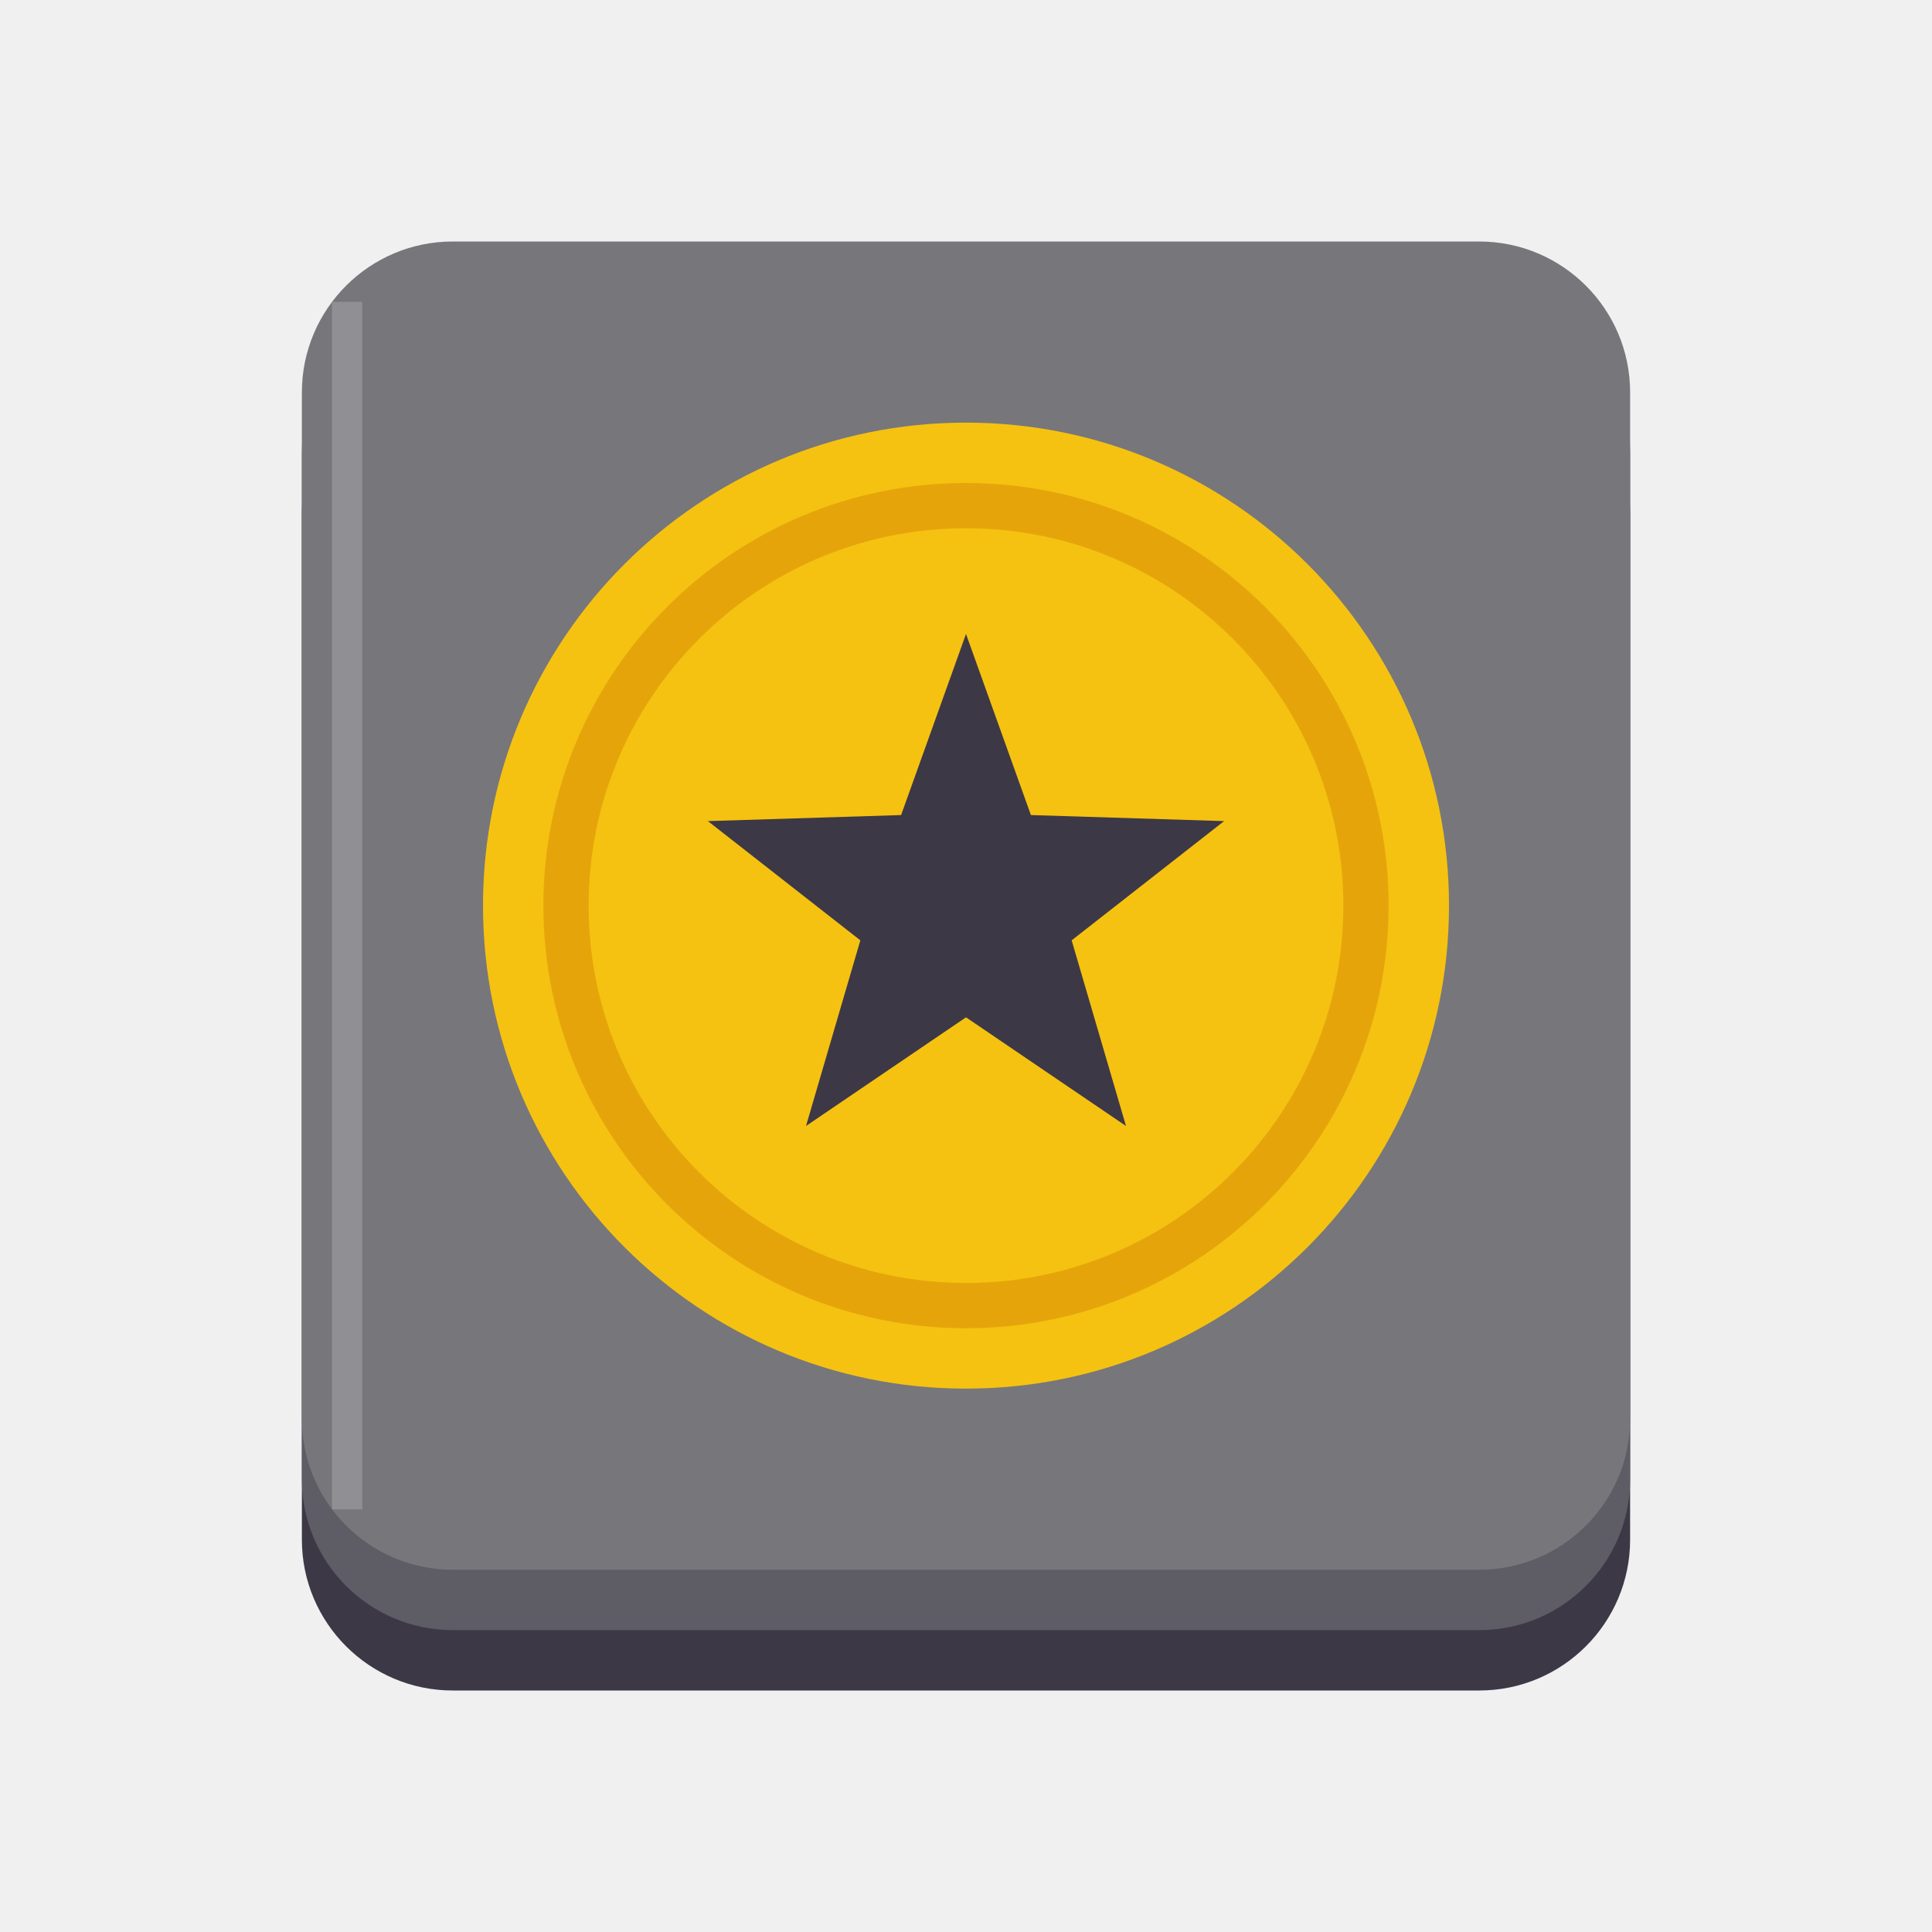
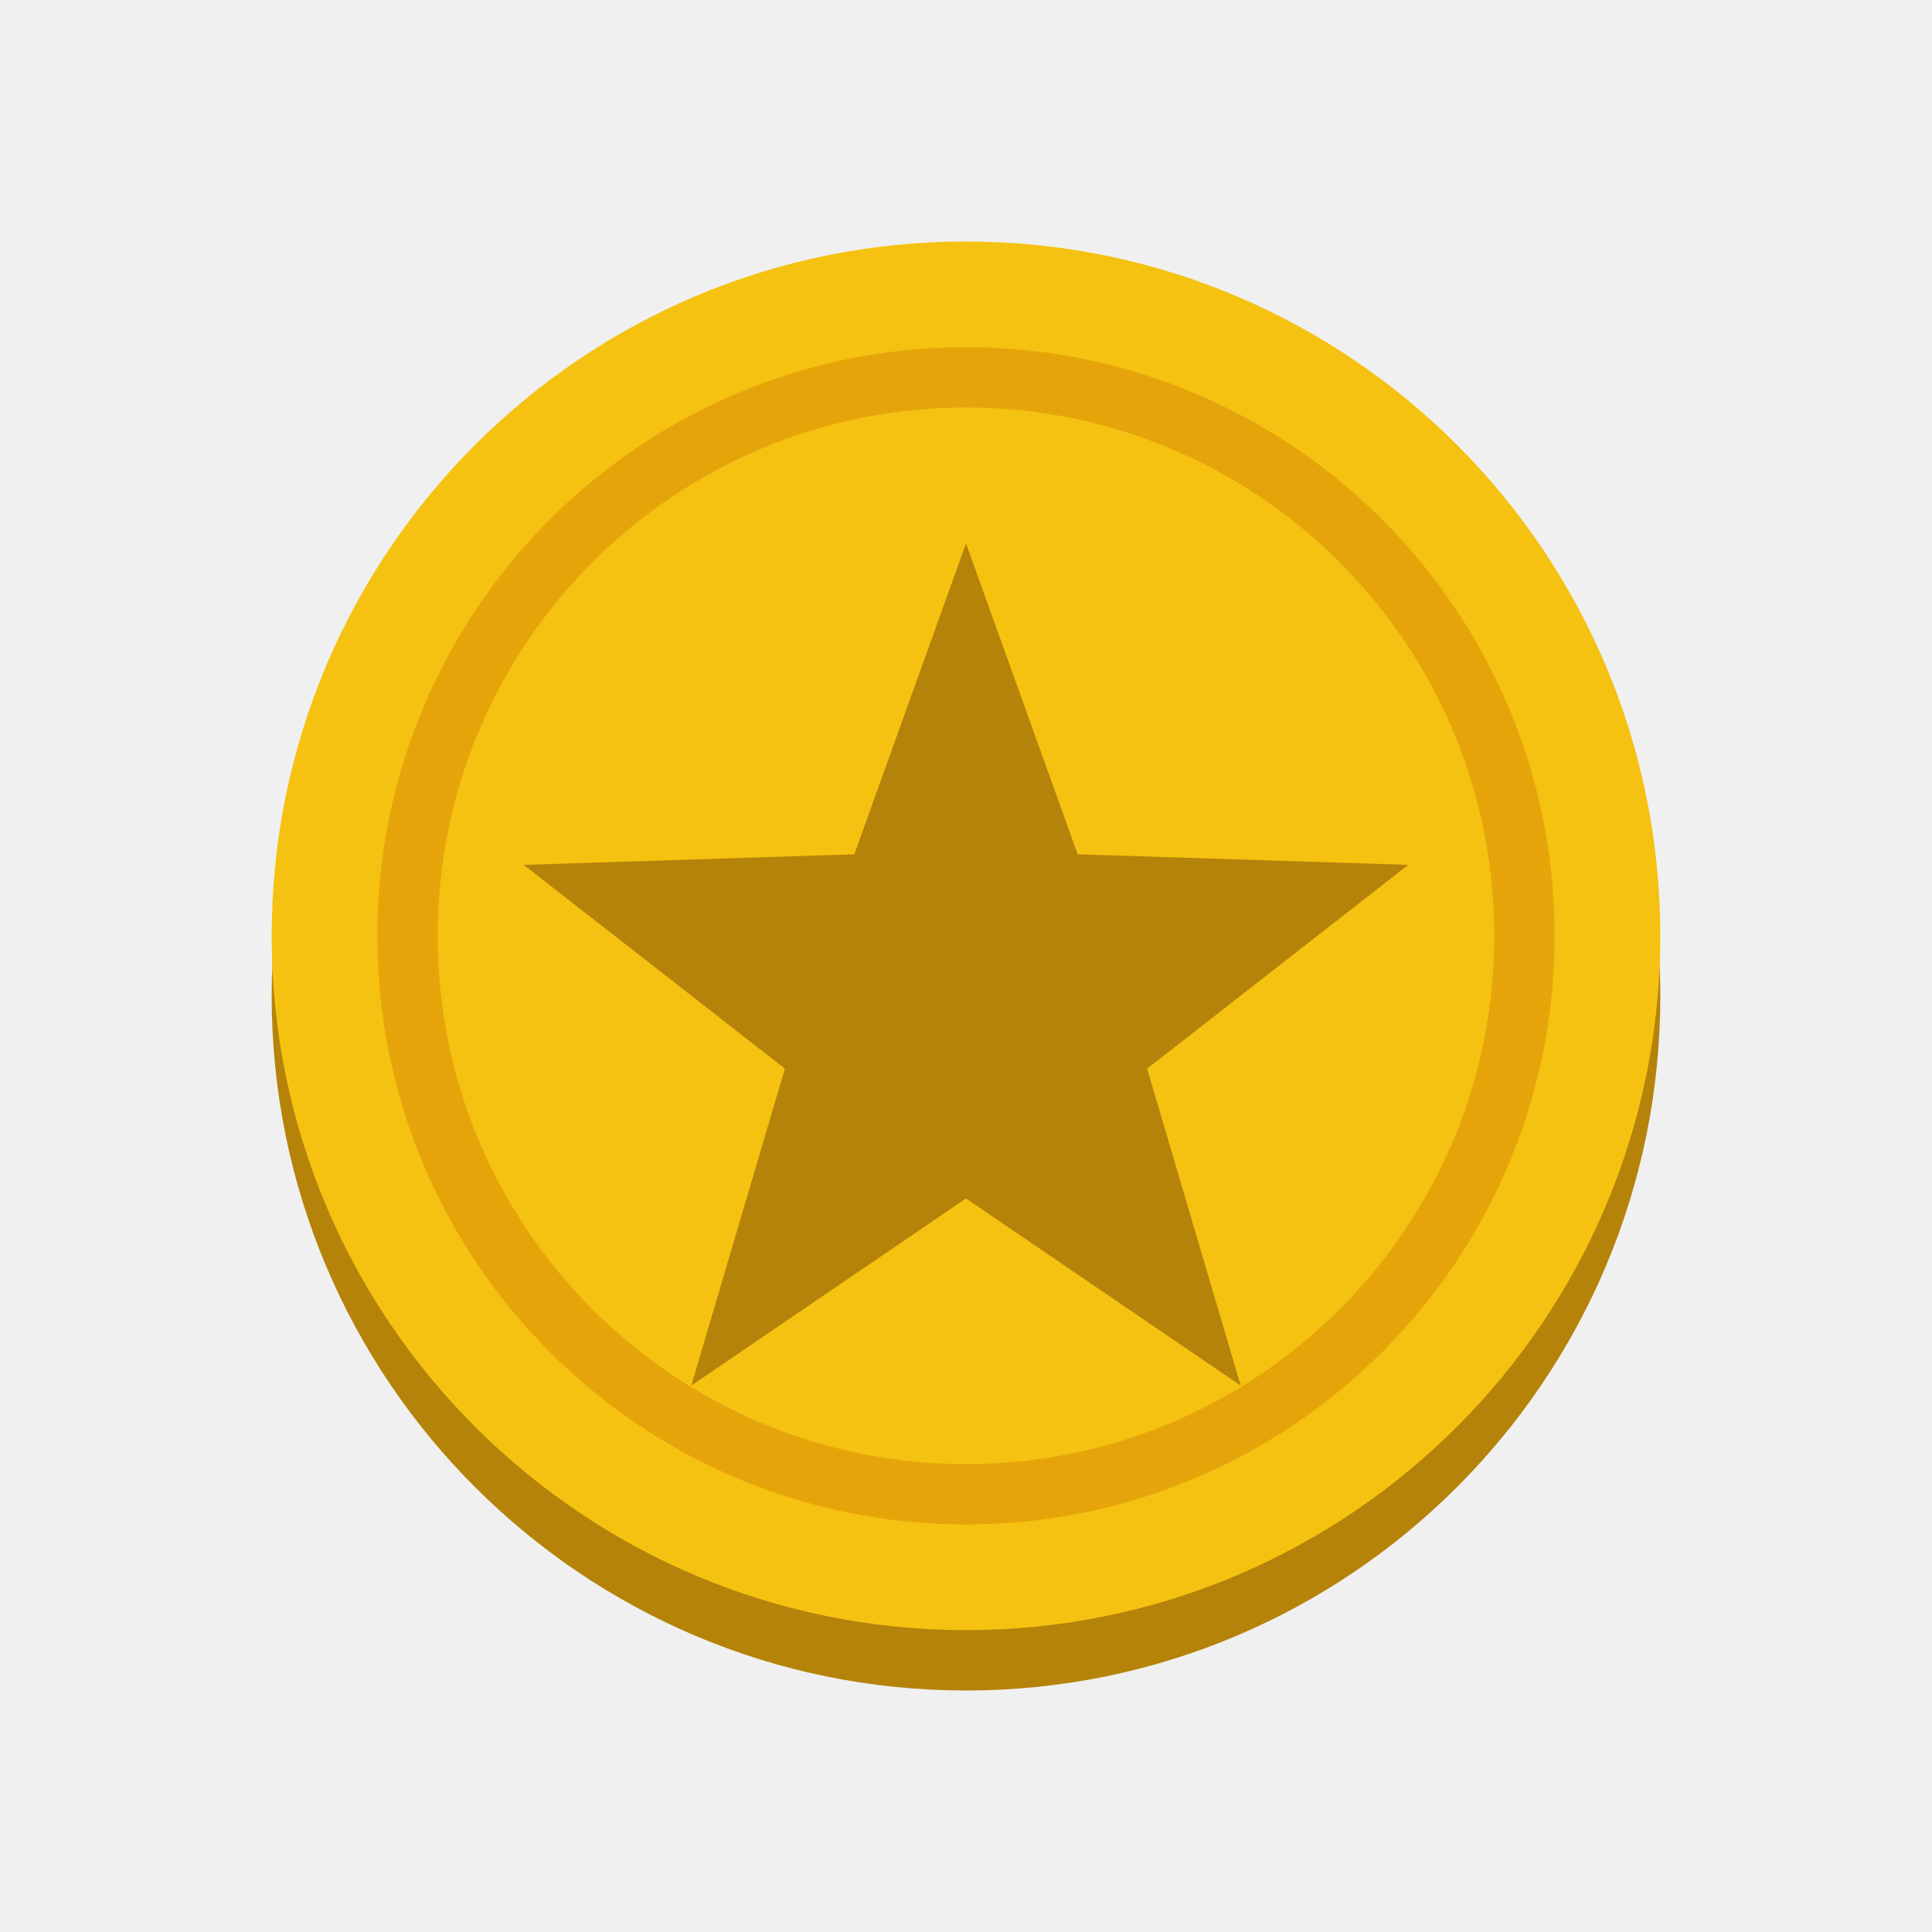
<svg xmlns="http://www.w3.org/2000/svg" width="128" height="128" viewBox="0 0 128 128">
-   <rect x="20" y="24" width="88" height="88" rx="10" fill="#3d3846" />
-   <rect x="20" y="20" width="88" height="88" rx="10" fill="#5e5c64" />
-   <rect x="20" y="16" width="88" height="88" rx="10" fill="#77767b" />
-   <rect x="22" y="20" width="2" height="80" fill="#ffffff" opacity="0.187" />
-   <circle cx="64" cy="60" r="32" fill="#f5c211" />
-   <circle cx="64" cy="60" r="26.5" fill="none" stroke="#e5a50a" stroke-width="3" />
-   <polygon points="64.0,42.0 68.3,54.0 81.1,54.4 71.0,62.3 74.6,74.6 64.0,67.4 53.4,74.6 57.0,62.3 46.9,54.4 59.7,54.0" fill="#3d3846" />
+   <circle cx="64" cy="66" r="46" fill="#b5830a" />
+   <circle cx="64" cy="62" r="46" fill="#f5c211" />
+   <circle cx="64" cy="62" r="37" fill="none" stroke="#e5a50a" stroke-width="4" />
+   <polygon points="64,36 71.4,56.6 93.3,57.3 76,70.8 82.2,91.8 64,79.4 45.8,91.8 52,70.8 34.7,57.3 56.6,56.6" fill="#b5830a" />
</svg>
